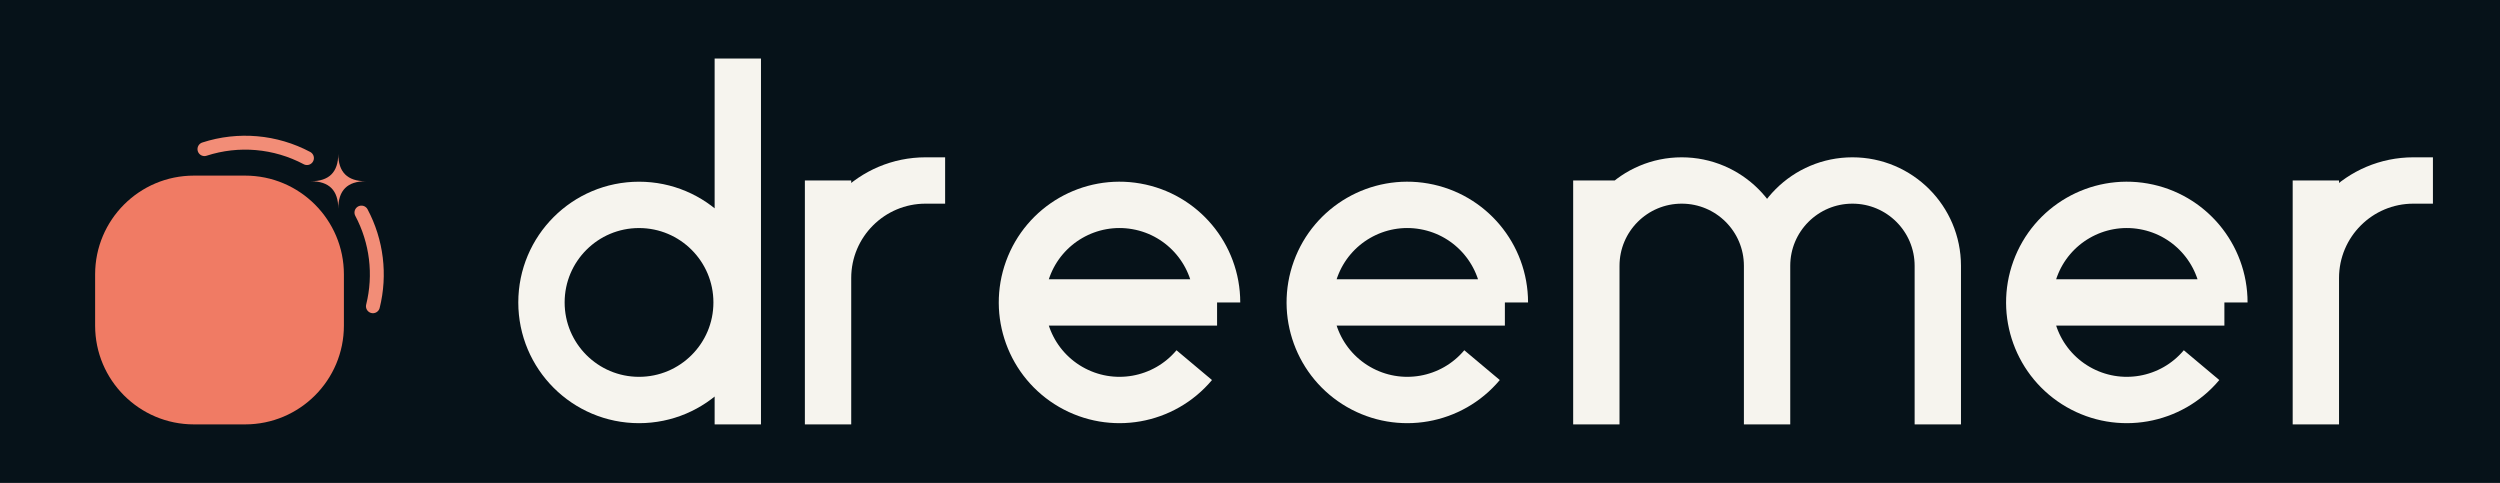
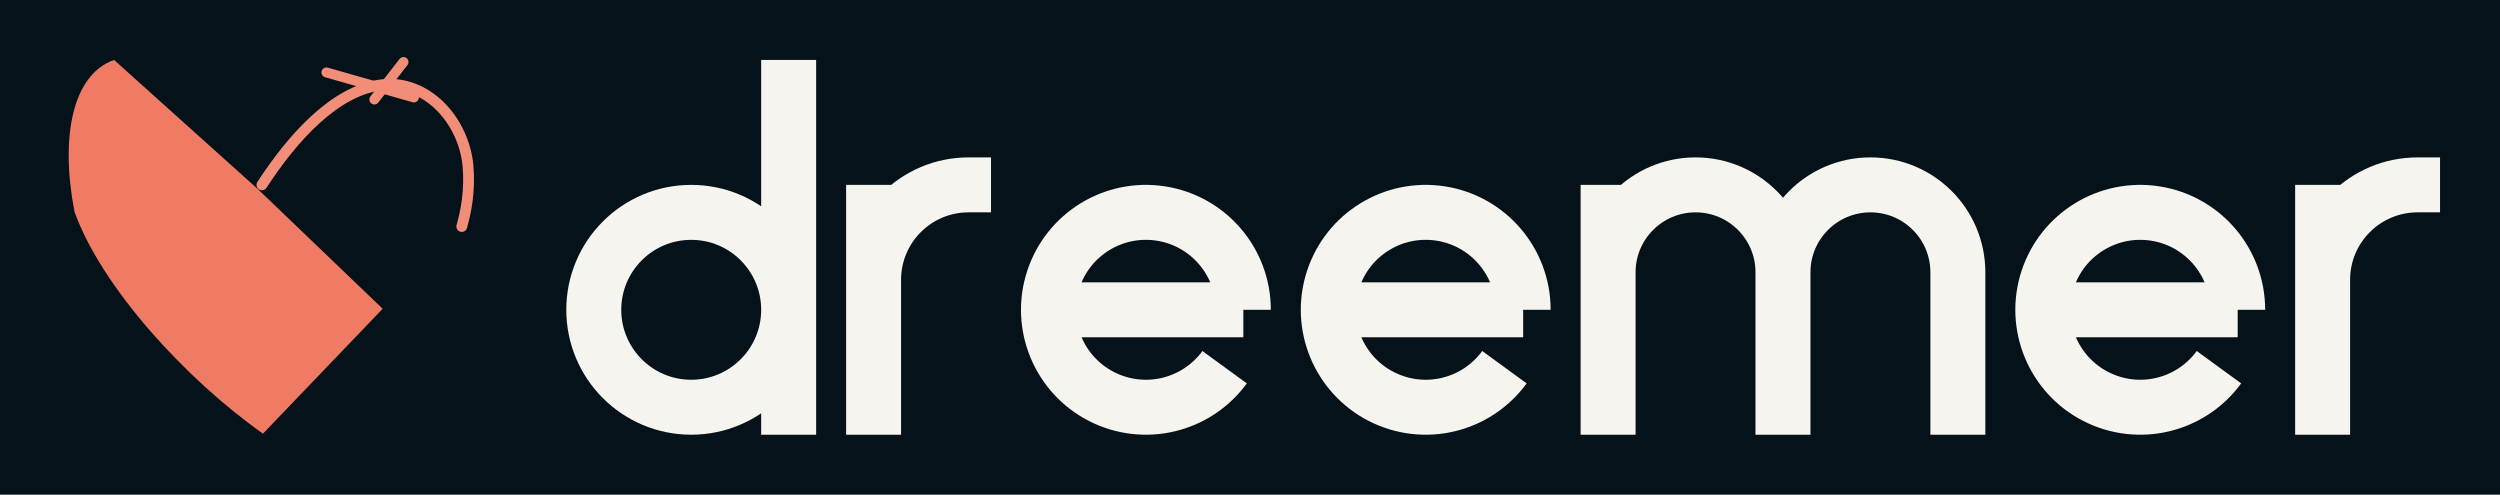
- <svg xmlns="http://www.w3.org/2000/svg" viewBox="-24 -24 1025 198" role="img" aria-label="Dreemer">
-   <rect x="-24" y="-24" width="1025" height="198" fill="#061219" />
-   <g transform="translate(0 15) scale(1.5)">
-     <path d="M 37 22 H 51 A 27 27 0 0 1 78 49 V 63 A 27 27 0 0 1 51 90 H 37 A 27 27 0 0 1 10 63 V 49 A 27 27 0 0 1 37 22 Z" fill="#F07B64" />
-     <g fill="none" stroke="#F28D77" stroke-width="3.8" stroke-linecap="round">
-       <path d="M 39.88 14.76 A 36 36 0 0 1 67.90 17.21" />
-       <path d="M 82.79 32.10 A 36 36 0 0 1 85.93 57.71" />
+ <svg xmlns="http://www.w3.org/2000/svg" viewBox="-24 -24 1000.667 198" role="img" aria-label="Dreemer">
+   <rect x="-24" y="-24" width="1000.667" height="198" fill="#061219" />
+   <g transform="translate(0 -9.17) scale(1.6667)">
+     <path d="M 47.5 36.5 L 77.5 65.25 L 48.75 95.25 C 30 82, 10 60, 3.5 42 C 0 24, 3 9, 13 5.5 Z" fill="#F07B64" />
+     <g fill="none" stroke="#F28D77" stroke-width="2.6" stroke-linecap="round">
+       <path d="M 48.5 35.5 C 56 24, 66 13, 77 11.5 C 88 10, 97 20, 98 31 C 98.5 37, 97.5 42, 96.5 45.5" />
    </g>
-     <path d="M 76.46 16.04 Q 76.46 23.54 83.96 23.54 Q 76.46 23.54 76.46 31.04 Q 76.46 23.54 68.96 23.54 Q 76.46 23.54 76.46 16.04 Z" fill="#F28D77" />
+     <g fill="none" stroke="#F28D77" stroke-width="2.4" stroke-linecap="round">
+       <path d="M 64 8.5 L 85 14.5" />
+       <path d="M 82.5 6 L 75.5 15" />
+     </g>
  </g>
-   <g transform="translate(188 0)" fill="none" stroke="#F6F4EE" stroke-width="19" stroke-linejoin="round">
-     <path d="M 10 100 A 40 40 0 1 0 90 100 A 40 40 0 1 0 10 100 Z M 90.5 0 V 150" />
-     <path d="M 127.5 150 V 50 M 127.5 90 A 40 40 0 0 1 167.5 50 H 175.5" />
-     <path d="M 287 100 A 40 40 0 1 0 277.64 125.71 M 207 100 H 287" />
-     <path d="M 405 100 A 40 40 0 1 0 395.64 125.71 M 325 100 H 405" />
-     <path d="M 442.5 150 V 50 M 442.5 85 A 35 35 0 0 1 512.5 85 V 150 M 512.5 85 A 35 35 0 0 1 582.5 85 V 150" />
-     <path d="M 700 100 A 40 40 0 1 0 690.64 125.71 M 620 100 H 700" />
-     <path d="M 737.5 150 V 50 M 737.5 90 A 40 40 0 0 1 777.5 50 H 785.5" />
+   <g transform="translate(202.67 0)" fill="none" stroke="#F6F4EE" stroke-width="22" stroke-linejoin="round">
+     <path d="M 11 100 A 39 39 0 1 0 89 100 A 39 39 0 1 0 11 100 Z M 89 0 V 150" />
+     <path d="M 123 150 V 50 M 123 88 A 38 38 0 0 1 161 50 H 170" />
+     <path d="M 271 100 A 39 39 0 1 0 263.51 122.98 M 195 100 H 271" />
+     <path d="M 383 100 A 39 39 0 1 0 375.51 122.98 M 307 100 H 383" />
+     <path d="M 417 150 V 50 M 417 85 A 35 35 0 0 1 487 85 V 150 M 487 85 A 35 35 0 0 1 557 85 V 150" />
+     <path d="M 669 100 A 39 39 0 1 0 661.51 122.98 M 593 100 H 669" />
+     <path d="M 703 150 V 50 M 703 88 A 38 38 0 0 1 741 50 H 750" />
  </g>
</svg>
